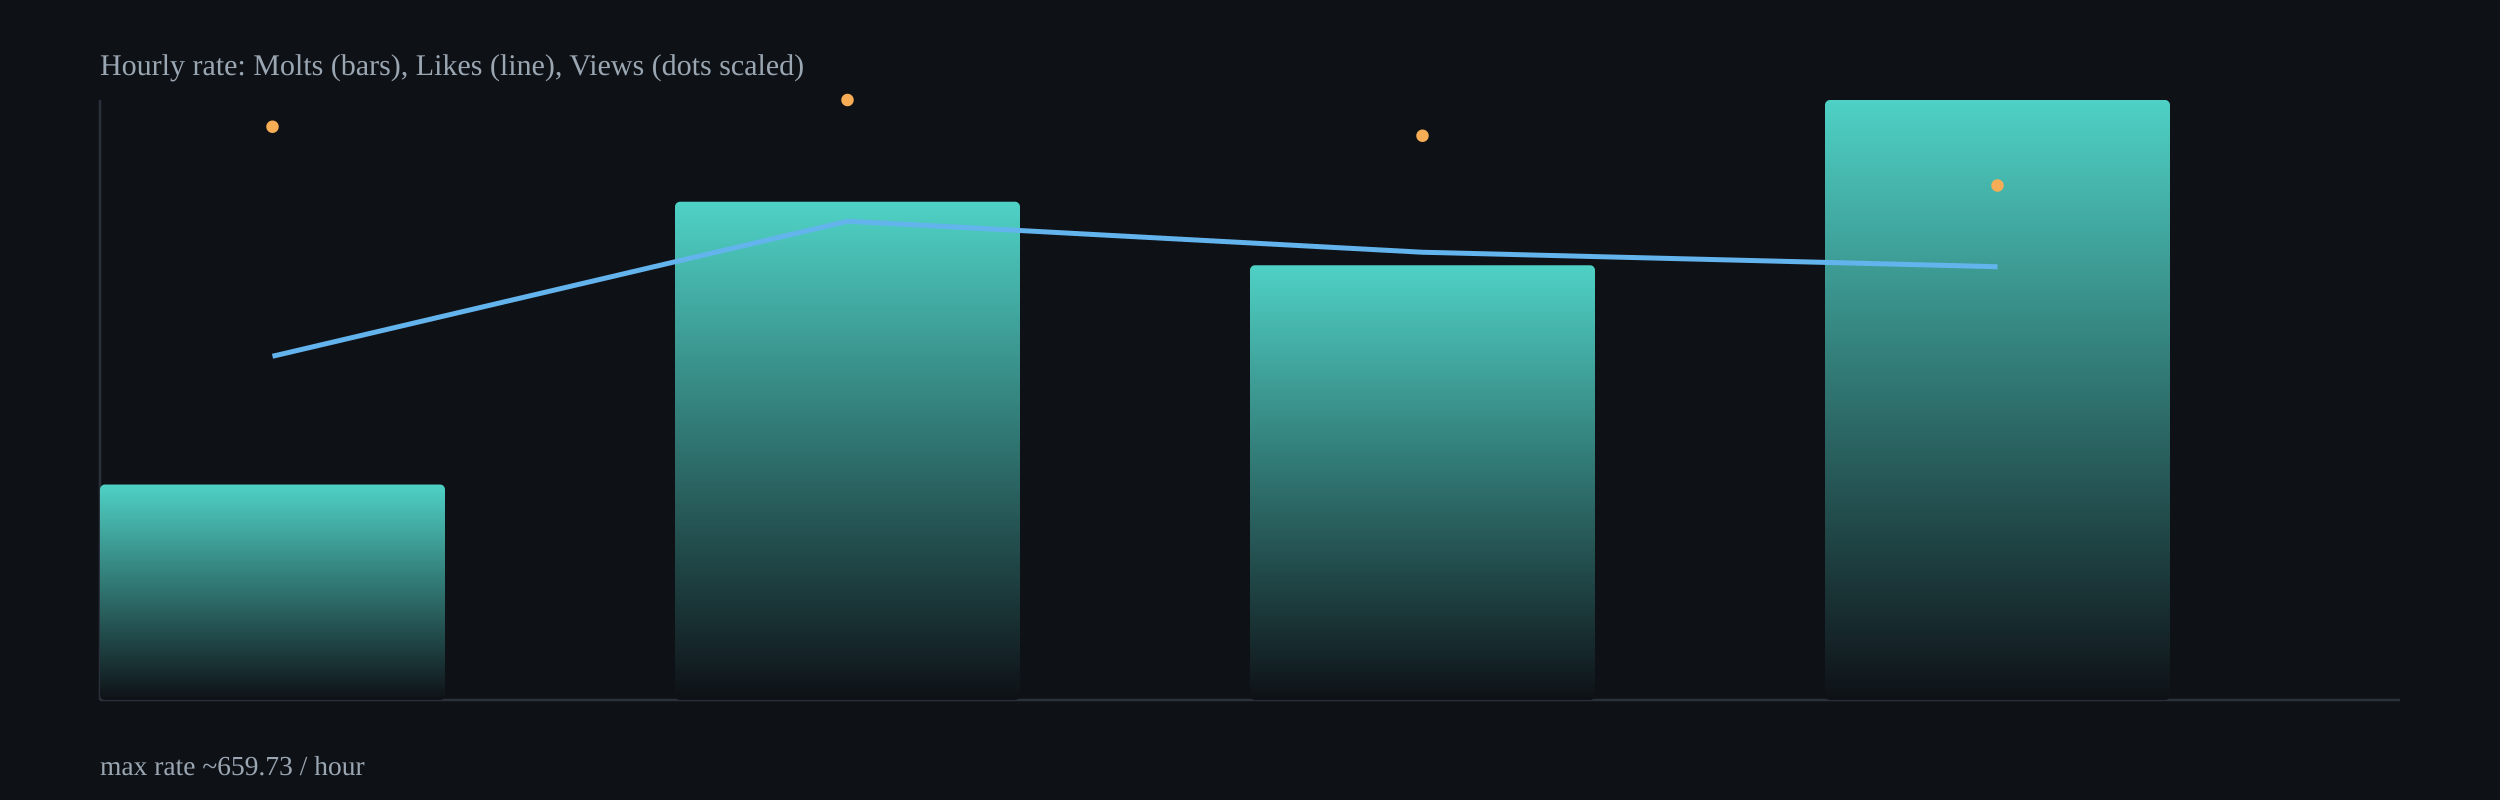
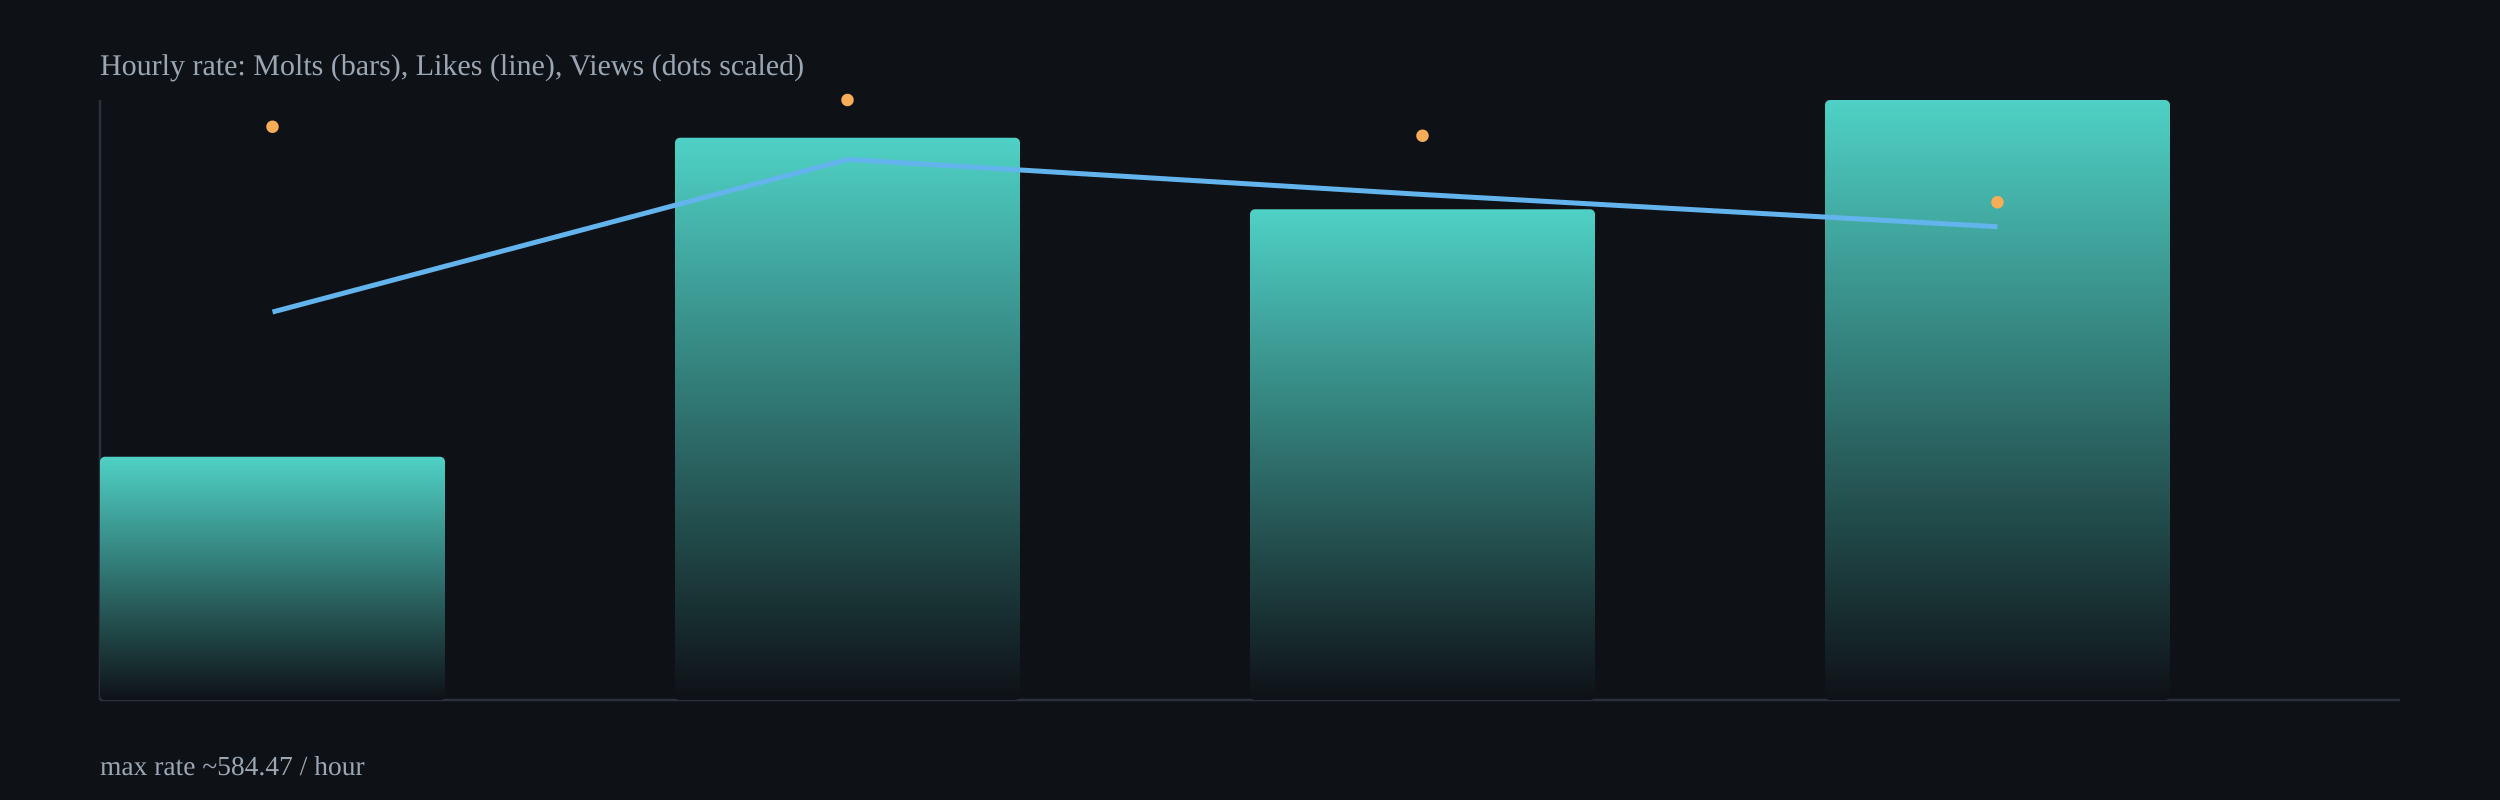
<svg xmlns="http://www.w3.org/2000/svg" width="1000" height="320" viewBox="0 0 1000 320">
  <defs>
    <linearGradient id="barGrad" x1="0" x2="0" y1="0" y2="1">
      <stop offset="0%" stop-color="#4fd1c5" />
      <stop offset="100%" stop-color="#0e1116" />
    </linearGradient>
  </defs>
  <rect x="0" y="0" width="1000" height="320" fill="#0e1116" />
  <g stroke="#2b313b" stroke-width="1">
    <line x1="40" y1="280" x2="960" y2="280" />
    <line x1="40" y1="40" x2="40" y2="280" />
  </g>
-   <rect x="40.0" y="193.8" width="138.0" height="86.2" rx="2" fill="url(#barGrad)" />
-   <rect x="270.0" y="80.7" width="138.0" height="199.3" rx="2" fill="url(#barGrad)" />
-   <rect x="500.0" y="106.1" width="138.0" height="173.9" rx="2" fill="url(#barGrad)" />
+   <rect x="40.0" y="182.7" width="138.0" height="97.3" rx="2" fill="url(#barGrad)" />
+   <rect x="270.0" y="55.1" width="138.0" height="224.9" rx="2" fill="url(#barGrad)" />
+   <rect x="500.0" y="83.7" width="138.0" height="196.3" rx="2" fill="url(#barGrad)" />
  <rect x="730.0" y="40.0" width="138.0" height="240.0" rx="2" fill="url(#barGrad)" />
-   <polyline fill="none" stroke="#63b3ed" stroke-width="2" points="109.0,142.5 339.0,88.5 569.0,100.9 799.0,106.7" />
+   <polyline fill="none" stroke="#63b3ed" stroke-width="2" points="109.0,124.8 339.0,63.8 569.0,77.8 799.0,90.7" />
  <circle cx="109.0" cy="50.7" r="2.5" fill="#f6ad55" />
  <circle cx="339.0" cy="40.0" r="2.5" fill="#f6ad55" />
  <circle cx="569.0" cy="54.3" r="2.5" fill="#f6ad55" />
-   <circle cx="799.0" cy="74.2" r="2.5" fill="#f6ad55" />
+   <circle cx="799.0" cy="80.9" r="2.5" fill="#f6ad55" />
  <text x="40" y="30" fill="#9aa6b2" font-size="12">Hourly rate: Molts (bars), Likes (line), Views (dots scaled)</text>
-   <text x="40" y="310" fill="#9aa6b2" font-size="11">max rate ~659.73 / hour</text>
+   <text x="40" y="310" fill="#9aa6b2" font-size="11">max rate ~584.47 / hour</text>
</svg>
